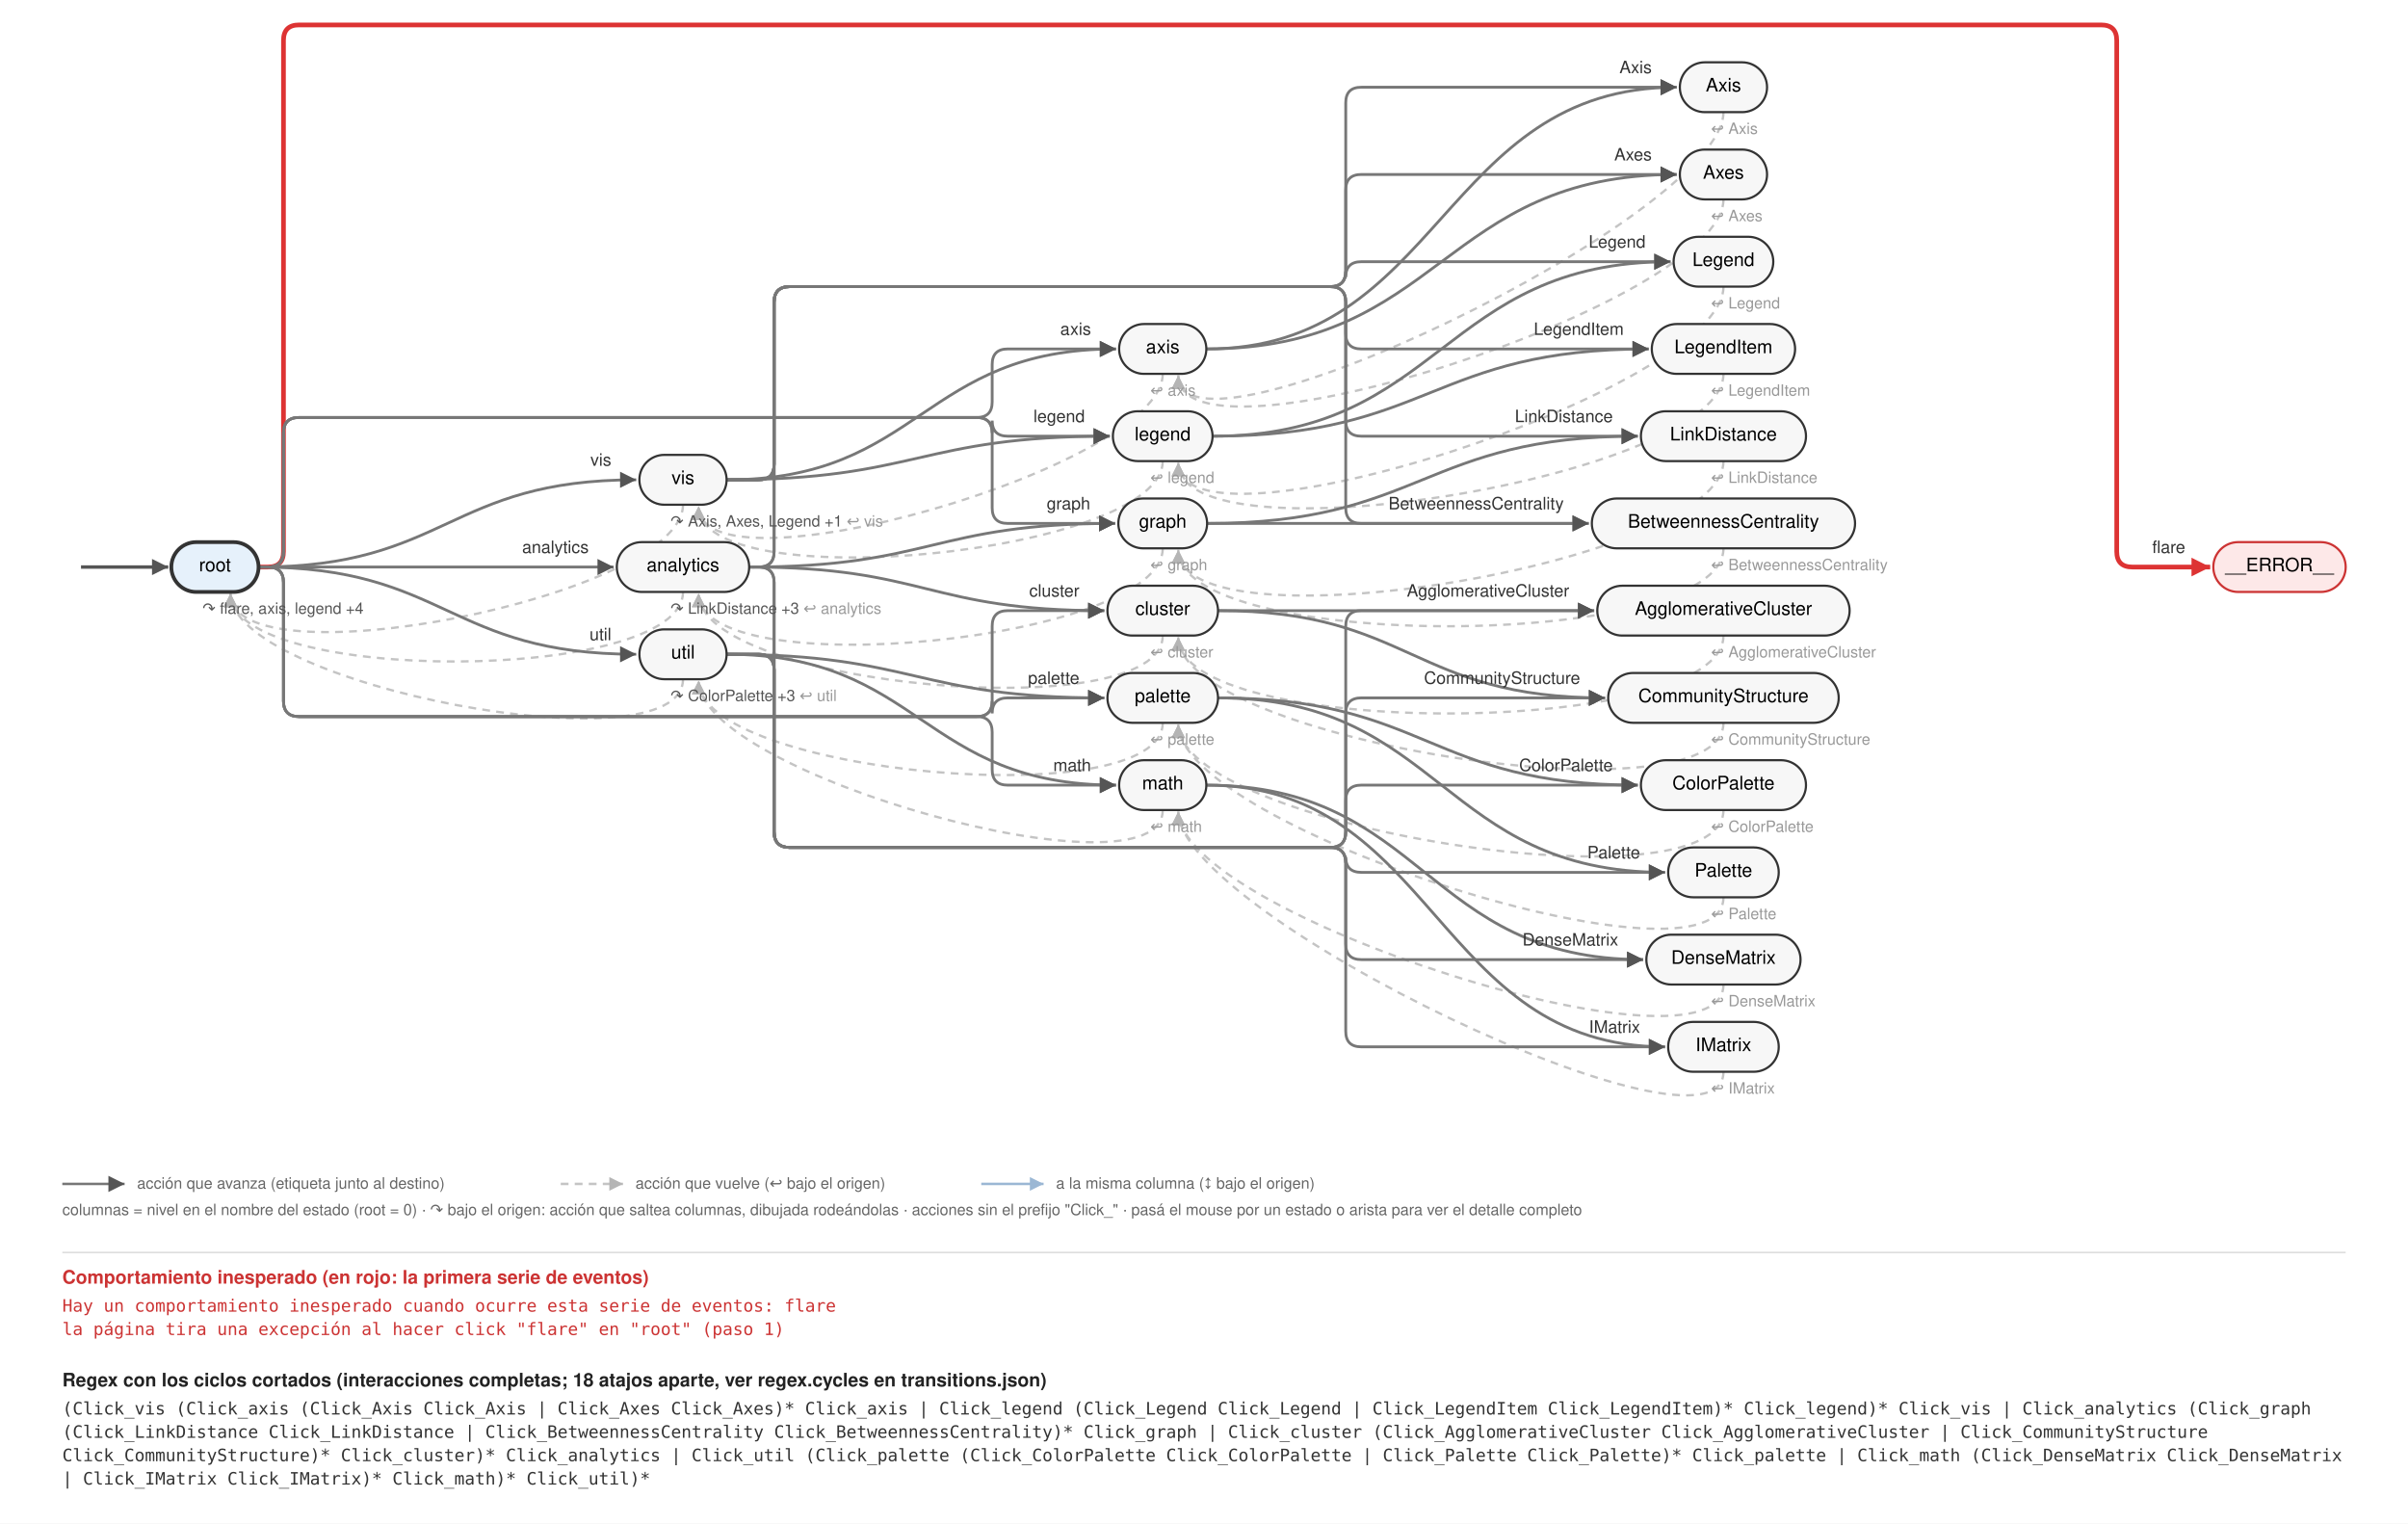
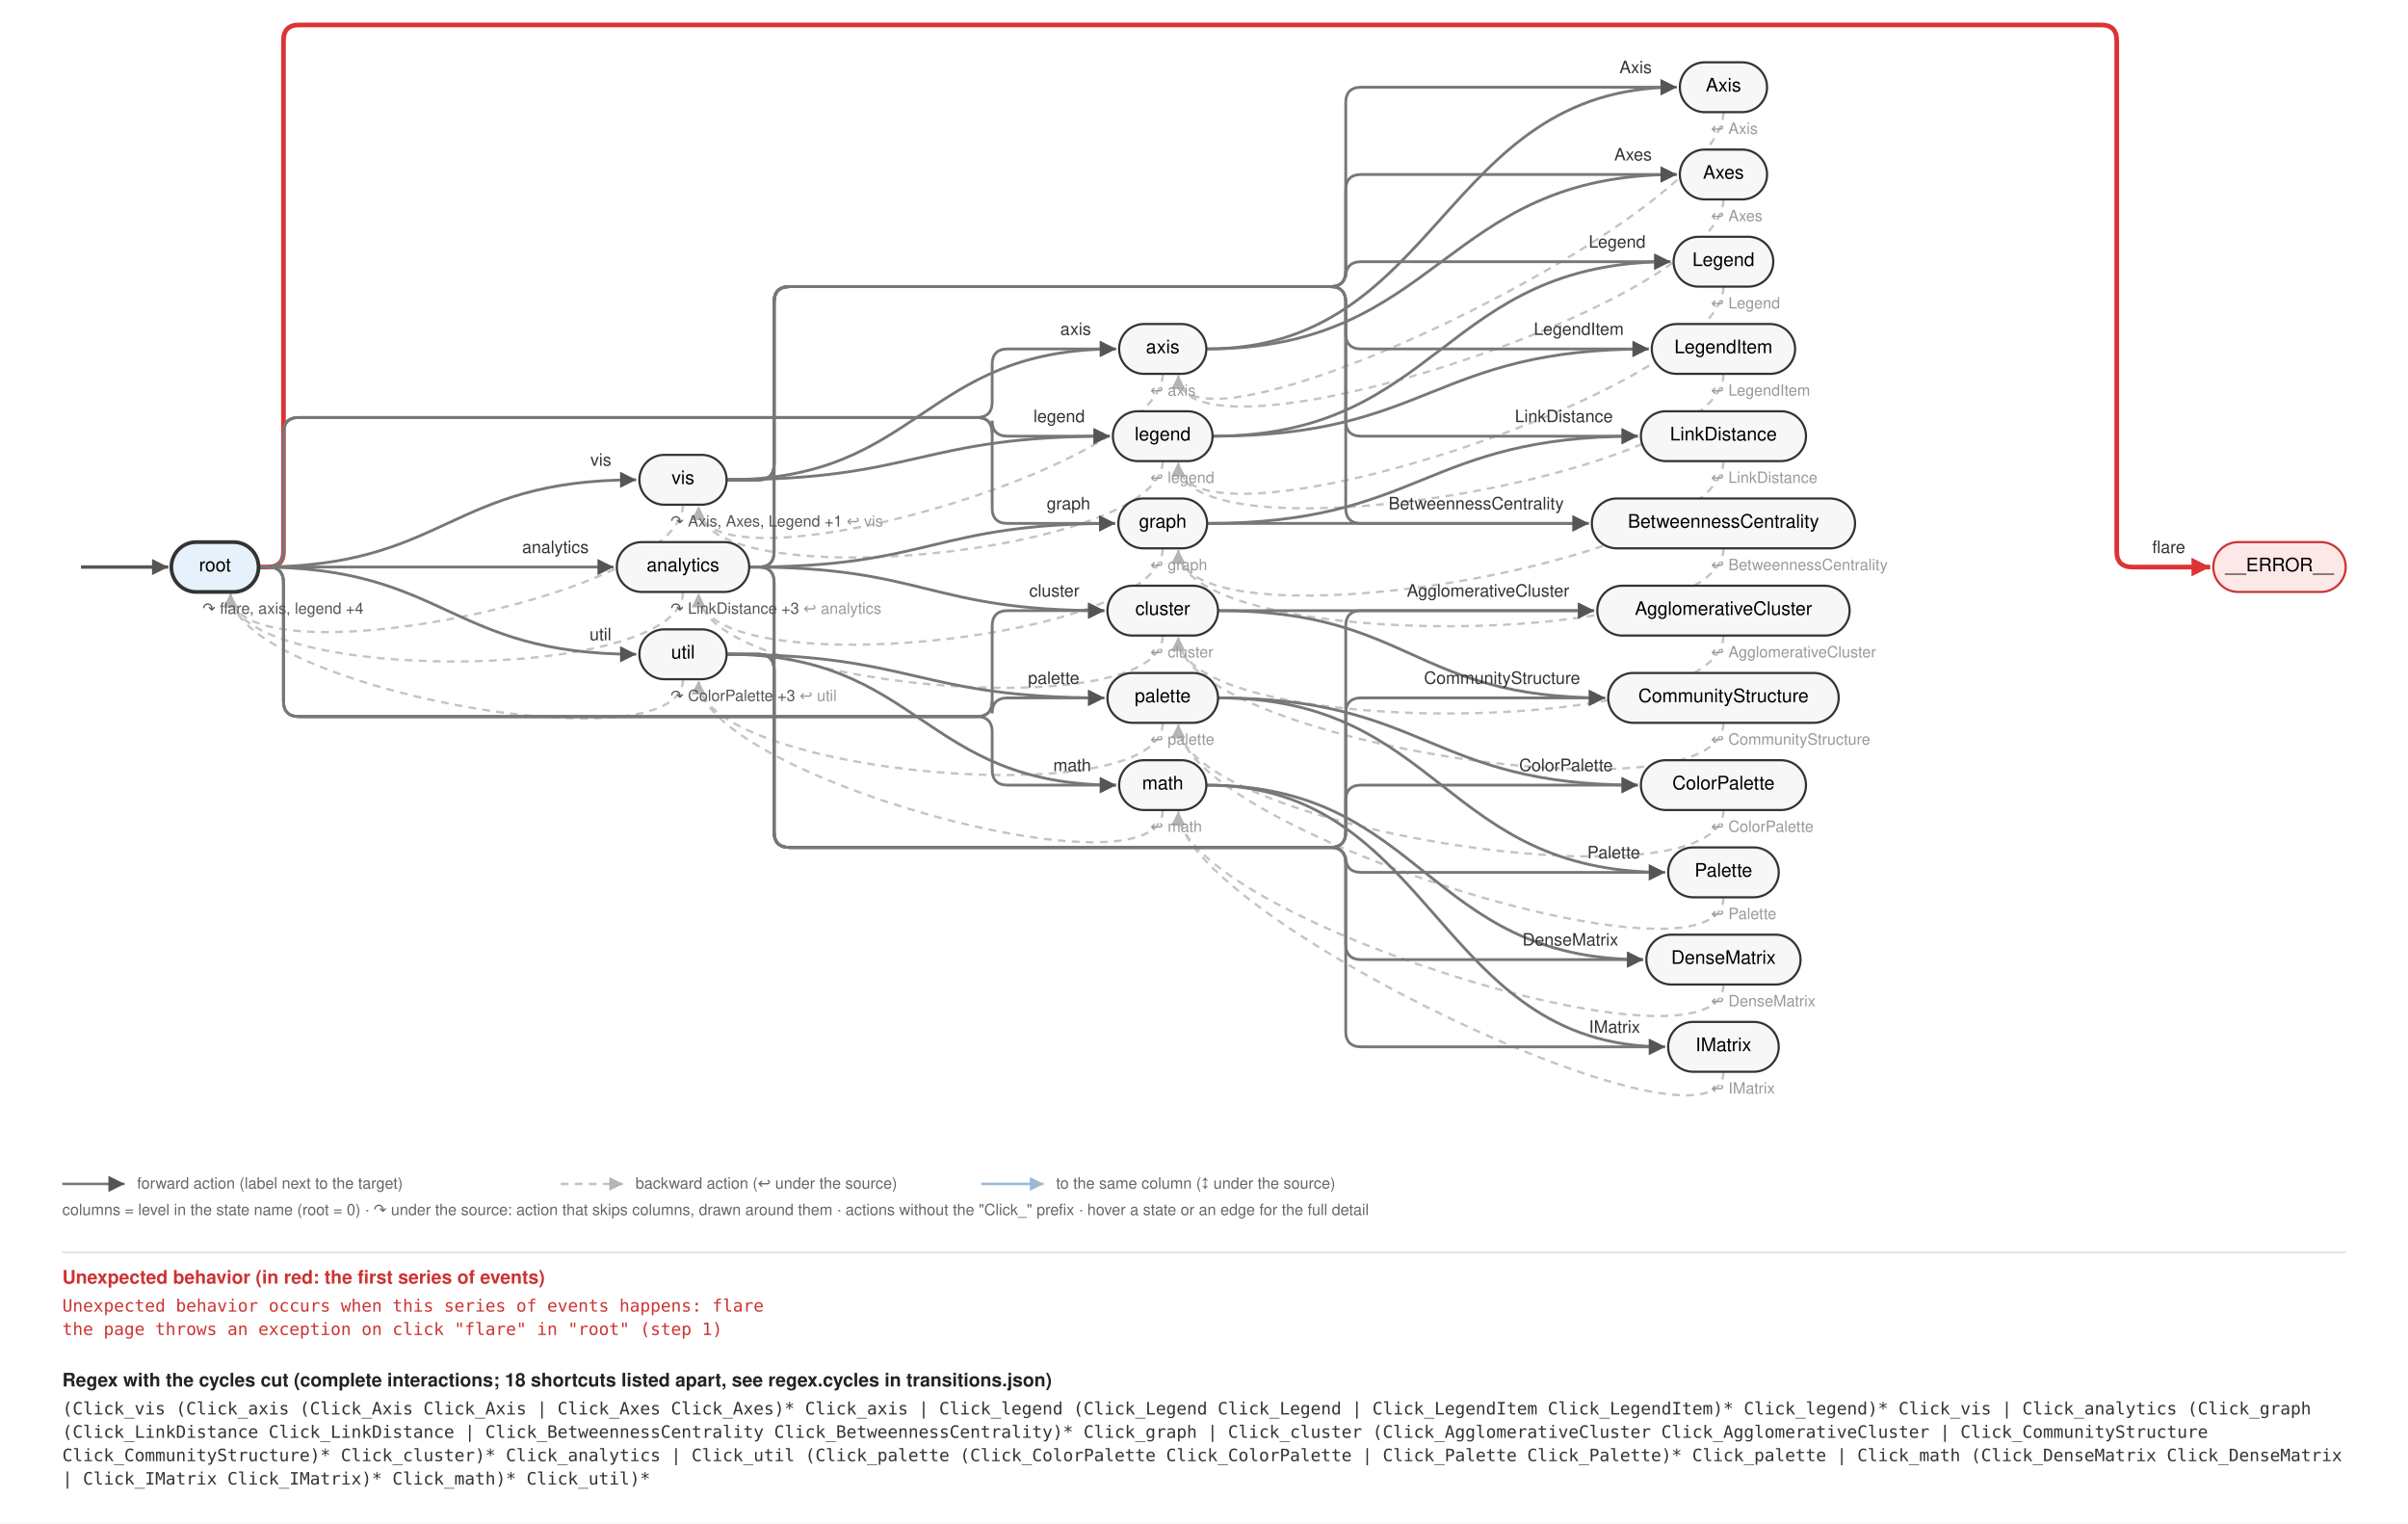
<svg xmlns="http://www.w3.org/2000/svg" width="1546" height="978" viewBox="0 0 1546 978" font-family="Helvetica, Arial, sans-serif" font-size="12">
  <defs>
    <marker id="arrow" viewBox="0 0 10 10" refX="9" refY="5" markerUnits="userSpaceOnUse" markerWidth="13" markerHeight="13" orient="auto-start-reverse">
      <path d="M1,1 L9,5 L1,9 Z" fill="#555" />
    </marker>
    <marker id="arrow-back" viewBox="0 0 10 10" refX="9" refY="5" markerUnits="userSpaceOnUse" markerWidth="11" markerHeight="11" orient="auto-start-reverse">
      <path d="M1,1 L9,5 L1,9 Z" fill="#b5b5b5" />
    </marker>
    <marker id="arrow-side" viewBox="0 0 10 10" refX="9" refY="5" markerUnits="userSpaceOnUse" markerWidth="11" markerHeight="11" orient="auto-start-reverse">
      <path d="M1,1 L9,5 L1,9 Z" fill="#9bb7d4" />
    </marker>
    <marker id="arrow-hl" viewBox="0 0 10 10" refX="9" refY="5" markerUnits="userSpaceOnUse" markerWidth="15" markerHeight="15" orient="auto-start-reverse">
      <path d="M1,1 L9,5 L1,9 Z" fill="#d33" />
    </marker>
  </defs>
  <rect width="1546" height="978" fill="white" />
  <g class="back-edges">
    <path d="M 438.5,324 C 438.5,382.86 148,439.86 148,381" fill="none" stroke="#c4c4c4" stroke-width="1.5" stroke-dasharray="5 4" marker-end="url(#arrow-back)" />
    <path d="M 746.5,240 C 746.5,299.76 448.5,384.76 448.5,325" fill="none" stroke="#c4c4c4" stroke-width="1.5" stroke-dasharray="5 4" marker-end="url(#arrow-back)" />
    <path d="M 1106.5,72 C 1106.5,138 756.5,307 756.5,241" fill="none" stroke="#c4c4c4" stroke-width="1.5" stroke-dasharray="5 4" marker-end="url(#arrow-back)" />
    <path d="M 1106.5,128 C 1106.5,194 756.5,307 756.5,241" fill="none" stroke="#c4c4c4" stroke-width="1.5" stroke-dasharray="5 4" marker-end="url(#arrow-back)" />
    <path d="M 746.5,296 C 746.5,355.76 448.5,384.76 448.5,325" fill="none" stroke="#c4c4c4" stroke-width="1.5" stroke-dasharray="5 4" marker-end="url(#arrow-back)" />
    <path d="M 1106.5,184 C 1106.5,250 756.5,363 756.5,297" fill="none" stroke="#c4c4c4" stroke-width="1.5" stroke-dasharray="5 4" marker-end="url(#arrow-back)" />
    <path d="M 1106.5,240 C 1106.5,306 756.5,363 756.5,297" fill="none" stroke="#c4c4c4" stroke-width="1.5" stroke-dasharray="5 4" marker-end="url(#arrow-back)" />
    <path d="M 438.5,380 C 438.5,438.86 148,439.86 148,381" fill="none" stroke="#c4c4c4" stroke-width="1.5" stroke-dasharray="5 4" marker-end="url(#arrow-back)" />
    <path d="M 746.5,352 C 746.5,411.76 448.5,440.76 448.5,381" fill="none" stroke="#c4c4c4" stroke-width="1.5" stroke-dasharray="5 4" marker-end="url(#arrow-back)" />
    <path d="M 1106.5,296 C 1106.5,362 756.5,419 756.5,353" fill="none" stroke="#c4c4c4" stroke-width="1.5" stroke-dasharray="5 4" marker-end="url(#arrow-back)" />
    <path d="M 1106.5,352 C 1106.5,418 756.5,419 756.5,353" fill="none" stroke="#c4c4c4" stroke-width="1.5" stroke-dasharray="5 4" marker-end="url(#arrow-back)" />
    <path d="M 746.5,408 C 746.5,467.76 448.5,440.76 448.5,381" fill="none" stroke="#c4c4c4" stroke-width="1.5" stroke-dasharray="5 4" marker-end="url(#arrow-back)" />
    <path d="M 1106.5,408 C 1106.5,474 756.5,475 756.5,409" fill="none" stroke="#c4c4c4" stroke-width="1.5" stroke-dasharray="5 4" marker-end="url(#arrow-back)" />
    <path d="M 1106.5,464 C 1106.5,530 756.5,475 756.5,409" fill="none" stroke="#c4c4c4" stroke-width="1.5" stroke-dasharray="5 4" marker-end="url(#arrow-back)" />
    <path d="M 438.5,436 C 438.5,494.86 148,439.86 148,381" fill="none" stroke="#c4c4c4" stroke-width="1.5" stroke-dasharray="5 4" marker-end="url(#arrow-back)" />
    <path d="M 746.5,464 C 746.5,523.76 448.5,496.76 448.5,437" fill="none" stroke="#c4c4c4" stroke-width="1.5" stroke-dasharray="5 4" marker-end="url(#arrow-back)" />
    <path d="M 1106.5,520 C 1106.5,586 756.5,531 756.5,465" fill="none" stroke="#c4c4c4" stroke-width="1.5" stroke-dasharray="5 4" marker-end="url(#arrow-back)" />
    <path d="M 1106.5,576 C 1106.5,642 756.5,531 756.5,465" fill="none" stroke="#c4c4c4" stroke-width="1.5" stroke-dasharray="5 4" marker-end="url(#arrow-back)" />
    <path d="M 746.5,520 C 746.5,579.76 448.5,496.76 448.5,437" fill="none" stroke="#c4c4c4" stroke-width="1.5" stroke-dasharray="5 4" marker-end="url(#arrow-back)" />
    <path d="M 1106.5,632 C 1106.5,698 756.5,587 756.5,521" fill="none" stroke="#c4c4c4" stroke-width="1.5" stroke-dasharray="5 4" marker-end="url(#arrow-back)" />
    <path d="M 1106.5,688 C 1106.5,754 756.5,587 756.5,521" fill="none" stroke="#c4c4c4" stroke-width="1.5" stroke-dasharray="5 4" marker-end="url(#arrow-back)" />
  </g>
  <g class="forward-edges">
    <path d="M 166,364 L 172,364 Q 182,364 182,354 L 182,26 Q 182,16 192,16 L 1349,16 Q 1359,16 1359,26 L 1359,354 Q 1359,364 1369,364 L 1419,364" fill="none" stroke="#d33" stroke-width="3" marker-end="url(#arrow-hl)" />
    <path d="M 166,364 C 287.25,364 287.25,308 408.5,308" fill="none" stroke="#777" stroke-width="1.8" marker-end="url(#arrow)" />
    <path d="M 166,364 C 280,364 280,364 394,364" fill="none" stroke="#777" stroke-width="1.8" marker-end="url(#arrow)" />
    <path d="M 166,364 C 287.25,364 287.25,420 408.5,420" fill="none" stroke="#777" stroke-width="1.8" marker-end="url(#arrow)" />
    <path d="M 166,364 L 172,364 Q 182,364 182,354 L 182,278 Q 182,268 192,268 L 627,268 Q 637,268 637,258 L 637,234 Q 637,224 647,224 L 716.5,224" fill="none" stroke="#777" stroke-width="1.8" marker-end="url(#arrow)" />
    <path d="M 166,364 L 172,364 Q 182,364 182,354 L 182,278 Q 182,268 192,268 L 627,268 Q 637,268 637,278 L 637,270 Q 637,280 647,280 L 712.5,280" fill="none" stroke="#777" stroke-width="1.8" marker-end="url(#arrow)" />
    <path d="M 166,364 L 172,364 Q 182,364 182,354 L 182,278 Q 182,268 192,268 L 627,268 Q 637,268 637,278 L 637,326 Q 637,336 647,336 L 716,336" fill="none" stroke="#777" stroke-width="1.8" marker-end="url(#arrow)" />
    <path d="M 166,364 L 172,364 Q 182,364 182,374 L 182,450 Q 182,460 192,460 L 627,460 Q 637,460 637,450 L 637,402 Q 637,392 647,392 L 709,392" fill="none" stroke="#777" stroke-width="1.8" marker-end="url(#arrow)" />
    <path d="M 166,364 L 172,364 Q 182,364 182,374 L 182,450 Q 182,460 192,460 L 627,460 Q 637,460 637,450 L 637,458 Q 637,448 647,448 L 709,448" fill="none" stroke="#777" stroke-width="1.8" marker-end="url(#arrow)" />
    <path d="M 166,364 L 172,364 Q 182,364 182,374 L 182,450 Q 182,460 192,460 L 627,460 Q 637,460 637,470 L 637,494 Q 637,504 647,504 L 716.5,504" fill="none" stroke="#777" stroke-width="1.8" marker-end="url(#arrow)" />
    <path d="M 466.5,308 C 591.5,308 591.5,224 716.5,224" fill="none" stroke="#777" stroke-width="1.8" marker-end="url(#arrow)" />
    <path d="M 466.5,308 C 589.5,308 589.5,280 712.5,280" fill="none" stroke="#777" stroke-width="1.8" marker-end="url(#arrow)" />
    <path d="M 466.5,308 L 487,308 Q 497,308 497,298 L 497,194 Q 497,184 507,184 L 854,184 Q 864,184 864,174 L 864,66 Q 864,56 874,56 L 1076.5,56" fill="none" stroke="#777" stroke-width="1.8" marker-end="url(#arrow)" />
    <path d="M 466.5,308 L 487,308 Q 497,308 497,298 L 497,194 Q 497,184 507,184 L 854,184 Q 864,184 864,174 L 864,122 Q 864,112 874,112 L 1076.5,112" fill="none" stroke="#777" stroke-width="1.8" marker-end="url(#arrow)" />
    <path d="M 466.5,308 L 487,308 Q 497,308 497,298 L 497,194 Q 497,184 507,184 L 854,184 Q 864,184 864,174 L 864,178 Q 864,168 874,168 L 1072.5,168" fill="none" stroke="#777" stroke-width="1.8" marker-end="url(#arrow)" />
    <path d="M 466.5,308 L 487,308 Q 497,308 497,298 L 497,194 Q 497,184 507,184 L 854,184 Q 864,184 864,194 L 864,214 Q 864,224 874,224 L 1058.5,224" fill="none" stroke="#777" stroke-width="1.8" marker-end="url(#arrow)" />
    <path d="M 774.5,224 C 925.5,224 925.5,56 1076.5,56" fill="none" stroke="#777" stroke-width="1.8" marker-end="url(#arrow)" />
    <path d="M 774.5,224 C 925.5,224 925.5,112 1076.5,112" fill="none" stroke="#777" stroke-width="1.8" marker-end="url(#arrow)" />
    <path d="M 778.5,280 C 925.5,280 925.5,168 1072.5,168" fill="none" stroke="#777" stroke-width="1.8" marker-end="url(#arrow)" />
    <path d="M 778.5,280 C 918.5,280 918.5,224 1058.5,224" fill="none" stroke="#777" stroke-width="1.8" marker-end="url(#arrow)" />
    <path d="M 481,364 C 598.5,364 598.5,336 716,336" fill="none" stroke="#777" stroke-width="1.8" marker-end="url(#arrow)" />
    <path d="M 481,364 C 595,364 595,392 709,392" fill="none" stroke="#777" stroke-width="1.8" marker-end="url(#arrow)" />
    <path d="M 481,364 L 487,364 Q 497,364 497,354 L 497,194 Q 497,184 507,184 L 854,184 Q 864,184 864,194 L 864,270 Q 864,280 874,280 L 1051.5,280" fill="none" stroke="#777" stroke-width="1.8" marker-end="url(#arrow)" />
    <path d="M 481,364 L 487,364 Q 497,364 497,354 L 497,194 Q 497,184 507,184 L 854,184 Q 864,184 864,194 L 864,326 Q 864,336 874,336 L 1020,336" fill="none" stroke="#777" stroke-width="1.8" marker-end="url(#arrow)" />
    <path d="M 481,364 L 487,364 Q 497,364 497,374 L 497,534 Q 497,544 507,544 L 854,544 Q 864,544 864,534 L 864,402 Q 864,392 874,392 L 1023.5,392" fill="none" stroke="#777" stroke-width="1.8" marker-end="url(#arrow)" />
    <path d="M 481,364 L 487,364 Q 497,364 497,374 L 497,534 Q 497,544 507,544 L 854,544 Q 864,544 864,534 L 864,458 Q 864,448 874,448 L 1030.5,448" fill="none" stroke="#777" stroke-width="1.8" marker-end="url(#arrow)" />
    <path d="M 775,336 C 913.25,336 913.25,280 1051.5,280" fill="none" stroke="#777" stroke-width="1.8" marker-end="url(#arrow)" />
    <path d="M 775,336 C 897.5,336 897.5,336 1020,336" fill="none" stroke="#777" stroke-width="1.8" marker-end="url(#arrow)" />
    <path d="M 782,392 C 902.75,392 902.75,392 1023.5,392" fill="none" stroke="#777" stroke-width="1.8" marker-end="url(#arrow)" />
    <path d="M 782,392 C 906.25,392 906.25,448 1030.5,448" fill="none" stroke="#777" stroke-width="1.8" marker-end="url(#arrow)" />
    <path d="M 466.5,420 C 587.75,420 587.75,448 709,448" fill="none" stroke="#777" stroke-width="1.8" marker-end="url(#arrow)" />
    <path d="M 466.5,420 C 591.5,420 591.5,504 716.5,504" fill="none" stroke="#777" stroke-width="1.8" marker-end="url(#arrow)" />
    <path d="M 466.5,420 L 487,420 Q 497,420 497,430 L 497,534 Q 497,544 507,544 L 854,544 Q 864,544 864,534 L 864,514 Q 864,504 874,504 L 1051.5,504" fill="none" stroke="#777" stroke-width="1.8" marker-end="url(#arrow)" />
    <path d="M 466.5,420 L 487,420 Q 497,420 497,430 L 497,534 Q 497,544 507,544 L 854,544 Q 864,544 864,554 L 864,550 Q 864,560 874,560 L 1069,560" fill="none" stroke="#777" stroke-width="1.8" marker-end="url(#arrow)" />
    <path d="M 466.5,420 L 487,420 Q 497,420 497,430 L 497,534 Q 497,544 507,544 L 854,544 Q 864,544 864,554 L 864,606 Q 864,616 874,616 L 1055,616" fill="none" stroke="#777" stroke-width="1.8" marker-end="url(#arrow)" />
    <path d="M 466.5,420 L 487,420 Q 497,420 497,430 L 497,534 Q 497,544 507,544 L 854,544 Q 864,544 864,554 L 864,662 Q 864,672 874,672 L 1069,672" fill="none" stroke="#777" stroke-width="1.8" marker-end="url(#arrow)" />
    <path d="M 782,448 C 916.75,448 916.75,504 1051.5,504" fill="none" stroke="#777" stroke-width="1.8" marker-end="url(#arrow)" />
    <path d="M 782,448 C 925.5,448 925.5,560 1069,560" fill="none" stroke="#777" stroke-width="1.8" marker-end="url(#arrow)" />
    <path d="M 774.5,504 C 914.75,504 914.75,616 1055,616" fill="none" stroke="#777" stroke-width="1.8" marker-end="url(#arrow)" />
    <path d="M 774.5,504 C 921.75,504 921.75,672 1069,672" fill="none" stroke="#777" stroke-width="1.8" marker-end="url(#arrow)" />
  </g>
  <line x1="52" y1="364" x2="108" y2="364" stroke="#555" stroke-width="2.2" marker-end="url(#arrow)" />
  <g class="states">
    <g>
      <rect x="110" y="348" width="56" height="32" rx="16" fill="#e6f1fb" stroke="#333" stroke-width="2.4" />
      <text x="138" y="364" text-anchor="middle" dominant-baseline="central">root</text>
    </g>
    <g>
      <rect x="410.5" y="292" width="56" height="32" rx="16" fill="#f7f7f7" stroke="#333" stroke-width="1.4" />
      <text x="438.5" y="308" text-anchor="middle" dominant-baseline="central">vis</text>
    </g>
    <g>
      <rect x="718.5" y="208" width="56" height="32" rx="16" fill="#f7f7f7" stroke="#333" stroke-width="1.4" />
      <text x="746.5" y="224" text-anchor="middle" dominant-baseline="central">axis</text>
    </g>
    <g>
      <rect x="1078.5" y="40" width="56" height="32" rx="16" fill="#f7f7f7" stroke="#333" stroke-width="1.4" />
      <text x="1106.5" y="56" text-anchor="middle" dominant-baseline="central">Axis</text>
    </g>
    <g>
      <rect x="1078.5" y="96" width="56" height="32" rx="16" fill="#f7f7f7" stroke="#333" stroke-width="1.4" />
      <text x="1106.5" y="112" text-anchor="middle" dominant-baseline="central">Axes</text>
    </g>
    <g>
      <rect x="714.5" y="264" width="64" height="32" rx="16" fill="#f7f7f7" stroke="#333" stroke-width="1.4" />
      <text x="746.5" y="280" text-anchor="middle" dominant-baseline="central">legend</text>
    </g>
    <g>
      <rect x="1074.5" y="152" width="64" height="32" rx="16" fill="#f7f7f7" stroke="#333" stroke-width="1.4" />
      <text x="1106.5" y="168" text-anchor="middle" dominant-baseline="central">Legend</text>
    </g>
    <g>
      <rect x="1060.5" y="208" width="92" height="32" rx="16" fill="#f7f7f7" stroke="#333" stroke-width="1.4" />
      <text x="1106.5" y="224" text-anchor="middle" dominant-baseline="central">LegendItem</text>
    </g>
    <g>
      <rect x="396" y="348" width="85" height="32" rx="16" fill="#f7f7f7" stroke="#333" stroke-width="1.4" />
      <text x="438.5" y="364" text-anchor="middle" dominant-baseline="central">analytics</text>
    </g>
    <g>
      <rect x="718" y="320" width="57" height="32" rx="16" fill="#f7f7f7" stroke="#333" stroke-width="1.4" />
      <text x="746.5" y="336" text-anchor="middle" dominant-baseline="central">graph</text>
    </g>
    <g>
      <rect x="1053.5" y="264" width="106" height="32" rx="16" fill="#f7f7f7" stroke="#333" stroke-width="1.4" />
      <text x="1106.5" y="280" text-anchor="middle" dominant-baseline="central">LinkDistance</text>
    </g>
    <g>
      <rect x="1022" y="320" width="169" height="32" rx="16" fill="#f7f7f7" stroke="#333" stroke-width="1.4" />
      <text x="1106.5" y="336" text-anchor="middle" dominant-baseline="central">BetweennessCentrality</text>
    </g>
    <g>
      <rect x="711" y="376" width="71" height="32" rx="16" fill="#f7f7f7" stroke="#333" stroke-width="1.4" />
      <text x="746.5" y="392" text-anchor="middle" dominant-baseline="central">cluster</text>
    </g>
    <g>
      <rect x="1025.5" y="376" width="162" height="32" rx="16" fill="#f7f7f7" stroke="#333" stroke-width="1.4" />
      <text x="1106.5" y="392" text-anchor="middle" dominant-baseline="central">AgglomerativeCluster</text>
    </g>
    <g>
      <rect x="1032.5" y="432" width="148" height="32" rx="16" fill="#f7f7f7" stroke="#333" stroke-width="1.4" />
      <text x="1106.5" y="448" text-anchor="middle" dominant-baseline="central">CommunityStructure</text>
    </g>
    <g>
      <rect x="410.5" y="404" width="56" height="32" rx="16" fill="#f7f7f7" stroke="#333" stroke-width="1.4" />
      <text x="438.5" y="420" text-anchor="middle" dominant-baseline="central">util</text>
    </g>
    <g>
      <rect x="711" y="432" width="71" height="32" rx="16" fill="#f7f7f7" stroke="#333" stroke-width="1.4" />
      <text x="746.5" y="448" text-anchor="middle" dominant-baseline="central">palette</text>
    </g>
    <g>
      <rect x="1053.5" y="488" width="106" height="32" rx="16" fill="#f7f7f7" stroke="#333" stroke-width="1.4" />
      <text x="1106.5" y="504" text-anchor="middle" dominant-baseline="central">ColorPalette</text>
    </g>
    <g>
      <rect x="1071" y="544" width="71" height="32" rx="16" fill="#f7f7f7" stroke="#333" stroke-width="1.4" />
      <text x="1106.5" y="560" text-anchor="middle" dominant-baseline="central">Palette</text>
    </g>
    <g>
      <rect x="718.5" y="488" width="56" height="32" rx="16" fill="#f7f7f7" stroke="#333" stroke-width="1.4" />
      <text x="746.5" y="504" text-anchor="middle" dominant-baseline="central">math</text>
    </g>
    <g>
      <rect x="1057" y="600" width="99" height="32" rx="16" fill="#f7f7f7" stroke="#333" stroke-width="1.4" />
      <text x="1106.5" y="616" text-anchor="middle" dominant-baseline="central">DenseMatrix</text>
    </g>
    <g>
      <rect x="1071" y="656" width="71" height="32" rx="16" fill="#f7f7f7" stroke="#333" stroke-width="1.4" />
      <text x="1106.5" y="672" text-anchor="middle" dominant-baseline="central">IMatrix</text>
    </g>
    <g>
      <rect x="1421" y="348" width="85" height="32" rx="16" fill="#fde8e8" stroke="#c33" stroke-width="1.4" />
      <text x="1463.5" y="364" text-anchor="middle" dominant-baseline="central">__ERROR__</text>
    </g>
  </g>
  <g class="labels">
    <text x="1403" y="355" text-anchor="end" font-size="11" fill="#333">flare</text>
    <text x="392.5" y="299" text-anchor="end" font-size="11" fill="#333">vis</text>
    <text x="378" y="355" text-anchor="end" font-size="11" fill="#333">analytics</text>
    <text x="392.5" y="411" text-anchor="end" font-size="11" fill="#333">util</text>
    <text x="700.5" y="215" text-anchor="end" font-size="11" fill="#333">axis</text>
    <text x="696.5" y="271" text-anchor="end" font-size="11" fill="#333">legend</text>
    <text x="700" y="327" text-anchor="end" font-size="11" fill="#333">graph</text>
    <text x="693" y="383" text-anchor="end" font-size="11" fill="#333">cluster</text>
    <text x="693" y="439" text-anchor="end" font-size="11" fill="#333">palette</text>
    <text x="700.5" y="495" text-anchor="end" font-size="11" fill="#333">math</text>
    <text x="1060.5" y="47" text-anchor="end" font-size="11" fill="#333">Axis</text>
    <text x="1060.5" y="103" text-anchor="end" font-size="11" fill="#333">Axes</text>
    <text x="1056.5" y="159" text-anchor="end" font-size="11" fill="#333">Legend</text>
    <text x="1042.5" y="215" text-anchor="end" font-size="11" fill="#333">LegendItem</text>
    <text x="1035.5" y="271" text-anchor="end" font-size="11" fill="#333">LinkDistance</text>
    <text x="1004" y="327" text-anchor="end" font-size="11" fill="#333">BetweennessCentrality</text>
    <text x="1007.5" y="383" text-anchor="end" font-size="11" fill="#333">AgglomerativeCluster</text>
    <text x="1014.5" y="439" text-anchor="end" font-size="11" fill="#333">CommunityStructure</text>
    <text x="1035.5" y="495" text-anchor="end" font-size="11" fill="#333">ColorPalette</text>
    <text x="1053" y="551" text-anchor="end" font-size="11" fill="#333">Palette</text>
    <text x="1039" y="607" text-anchor="end" font-size="11" fill="#333">DenseMatrix</text>
    <text x="1053" y="663" text-anchor="end" font-size="11" fill="#333">IMatrix</text>
    <text x="430.5" y="338" font-size="10">
      <tspan fill="#555">↷ Axis, Axes, Legend +1</tspan>
      <tspan fill="#999">↩ vis</tspan>
    </text>
    <text x="738.5" y="254" font-size="10">
      <tspan fill="#999">↩ axis</tspan>
    </text>
    <text x="1098.5" y="86" font-size="10">
      <tspan fill="#999">↩ Axis</tspan>
    </text>
    <text x="1098.5" y="142" font-size="10">
      <tspan fill="#999">↩ Axes</tspan>
    </text>
    <text x="738.5" y="310" font-size="10">
      <tspan fill="#999">↩ legend</tspan>
    </text>
    <text x="1098.5" y="198" font-size="10">
      <tspan fill="#999">↩ Legend</tspan>
    </text>
    <text x="1098.5" y="254" font-size="10">
      <tspan fill="#999">↩ LegendItem</tspan>
    </text>
    <text x="430.5" y="394" font-size="10">
      <tspan fill="#555">↷ LinkDistance +3</tspan>
      <tspan fill="#999">↩ analytics</tspan>
    </text>
    <text x="738.5" y="366" font-size="10">
      <tspan fill="#999">↩ graph</tspan>
    </text>
    <text x="1098.5" y="310" font-size="10">
      <tspan fill="#999">↩ LinkDistance</tspan>
    </text>
    <text x="1098.5" y="366" font-size="10">
      <tspan fill="#999">↩ BetweennessCentrality</tspan>
    </text>
    <text x="738.5" y="422" font-size="10">
      <tspan fill="#999">↩ cluster</tspan>
    </text>
    <text x="1098.5" y="422" font-size="10">
      <tspan fill="#999">↩ AgglomerativeCluster</tspan>
    </text>
    <text x="1098.5" y="478" font-size="10">
      <tspan fill="#999">↩ CommunityStructure</tspan>
    </text>
    <text x="430.5" y="450" font-size="10">
      <tspan fill="#555">↷ ColorPalette +3</tspan>
      <tspan fill="#999">↩ util</tspan>
    </text>
    <text x="738.5" y="478" font-size="10">
      <tspan fill="#999">↩ palette</tspan>
    </text>
    <text x="1098.5" y="534" font-size="10">
      <tspan fill="#999">↩ ColorPalette</tspan>
    </text>
    <text x="1098.5" y="590" font-size="10">
      <tspan fill="#999">↩ Palette</tspan>
    </text>
    <text x="738.5" y="534" font-size="10">
      <tspan fill="#999">↩ math</tspan>
    </text>
    <text x="1098.5" y="646" font-size="10">
      <tspan fill="#999">↩ DenseMatrix</tspan>
    </text>
    <text x="1098.5" y="702" font-size="10">
      <tspan fill="#999">↩ IMatrix</tspan>
    </text>
    <text x="130" y="394" font-size="10">
      <tspan fill="#555">↷ flare, axis, legend +4</tspan>
    </text>
  </g>
  <g font-size="10" fill="#666">
    <line x1="40" y1="760" x2="80" y2="760" stroke="#777" stroke-width="1.6" marker-end="url(#arrow)" />
-     <text x="88" y="763">acción que avanza (etiqueta junto al destino)</text>
+     <text x="88" y="763">forward action (label next to the target)</text>
    <line x1="360" y1="760" x2="400" y2="760" stroke="#c4c4c4" stroke-width="1.6" stroke-dasharray="5 4" marker-end="url(#arrow-back)" />
-     <text x="408" y="763">acción que vuelve (↩ bajo el origen)</text>
+     <text x="408" y="763">backward action (↩ under the source)</text>
    <line x1="630" y1="760" x2="670" y2="760" stroke="#9bb7d4" stroke-width="1.6" marker-end="url(#arrow-side)" />
-     <text x="678" y="763">a la misma columna (↕ bajo el origen)</text>
-     <text x="40" y="780">columnas = nivel en el nombre del estado (root = 0) · ↷ bajo el origen: acción que saltea columnas, dibujada rodeándolas · acciones sin el prefijo "Click_" · pasá el mouse por un estado o arista para ver el detalle completo</text>
+     <text x="678" y="763">to the same column (↕ under the source)</text>
+     <text x="40" y="780">columns = level in the state name (root = 0) · ↷ under the source: action that skips columns, drawn around them · actions without the "Click_" prefix · hover a state or an edge for the full detail</text>
  </g>
  <line x1="40" y1="804" x2="1506" y2="804" stroke="#ddd" />
-   <text x="40" y="824" font-weight="bold" fill="#c33">Comportamiento inesperado   (en rojo: la primera serie de eventos)</text>
+   <text x="40" y="824" font-weight="bold" fill="#c33">Unexpected behavior   (in red: the first series of events)</text>
  <text font-family="Consolas, Menlo, monospace" font-size="11" fill="#c33">
-     <tspan x="40" y="842">Hay un comportamiento inesperado cuando ocurre esta serie de eventos: flare</tspan>
-     <tspan x="40" y="857">    la página tira una excepción al hacer click "flare" en "root" (paso 1)</tspan>
+     <tspan x="40" y="842">Unexpected behavior occurs when this series of events happens: flare</tspan>
+     <tspan x="40" y="857">    the page throws an exception on click "flare" in "root" (step 1)</tspan>
  </text>
-   <text x="40" y="890" font-weight="bold" fill="#222">Regex con los ciclos cortados (interacciones completas; 18 atajos aparte, ver regex.cycles en transitions.json)</text>
+   <text x="40" y="890" font-weight="bold" fill="#222">Regex with the cycles cut (complete interactions; 18 shortcuts listed apart, see regex.cycles in transitions.json)</text>
  <text font-family="Consolas, Menlo, monospace" font-size="11" fill="#333">
    <tspan x="40" y="908">(Click_vis (Click_axis (Click_Axis Click_Axis | Click_Axes Click_Axes)* Click_axis | Click_legend (Click_Legend Click_Legend | Click_LegendItem Click_LegendItem)* Click_legend)* Click_vis | Click_analytics (Click_graph</tspan>
    <tspan x="40" y="923">(Click_LinkDistance Click_LinkDistance | Click_BetweennessCentrality Click_BetweennessCentrality)* Click_graph | Click_cluster (Click_AgglomerativeCluster Click_AgglomerativeCluster | Click_CommunityStructure</tspan>
    <tspan x="40" y="938">Click_CommunityStructure)* Click_cluster)* Click_analytics | Click_util (Click_palette (Click_ColorPalette Click_ColorPalette | Click_Palette Click_Palette)* Click_palette | Click_math (Click_DenseMatrix Click_DenseMatrix</tspan>
    <tspan x="40" y="953">| Click_IMatrix Click_IMatrix)* Click_math)* Click_util)*</tspan>
  </text>
</svg>
